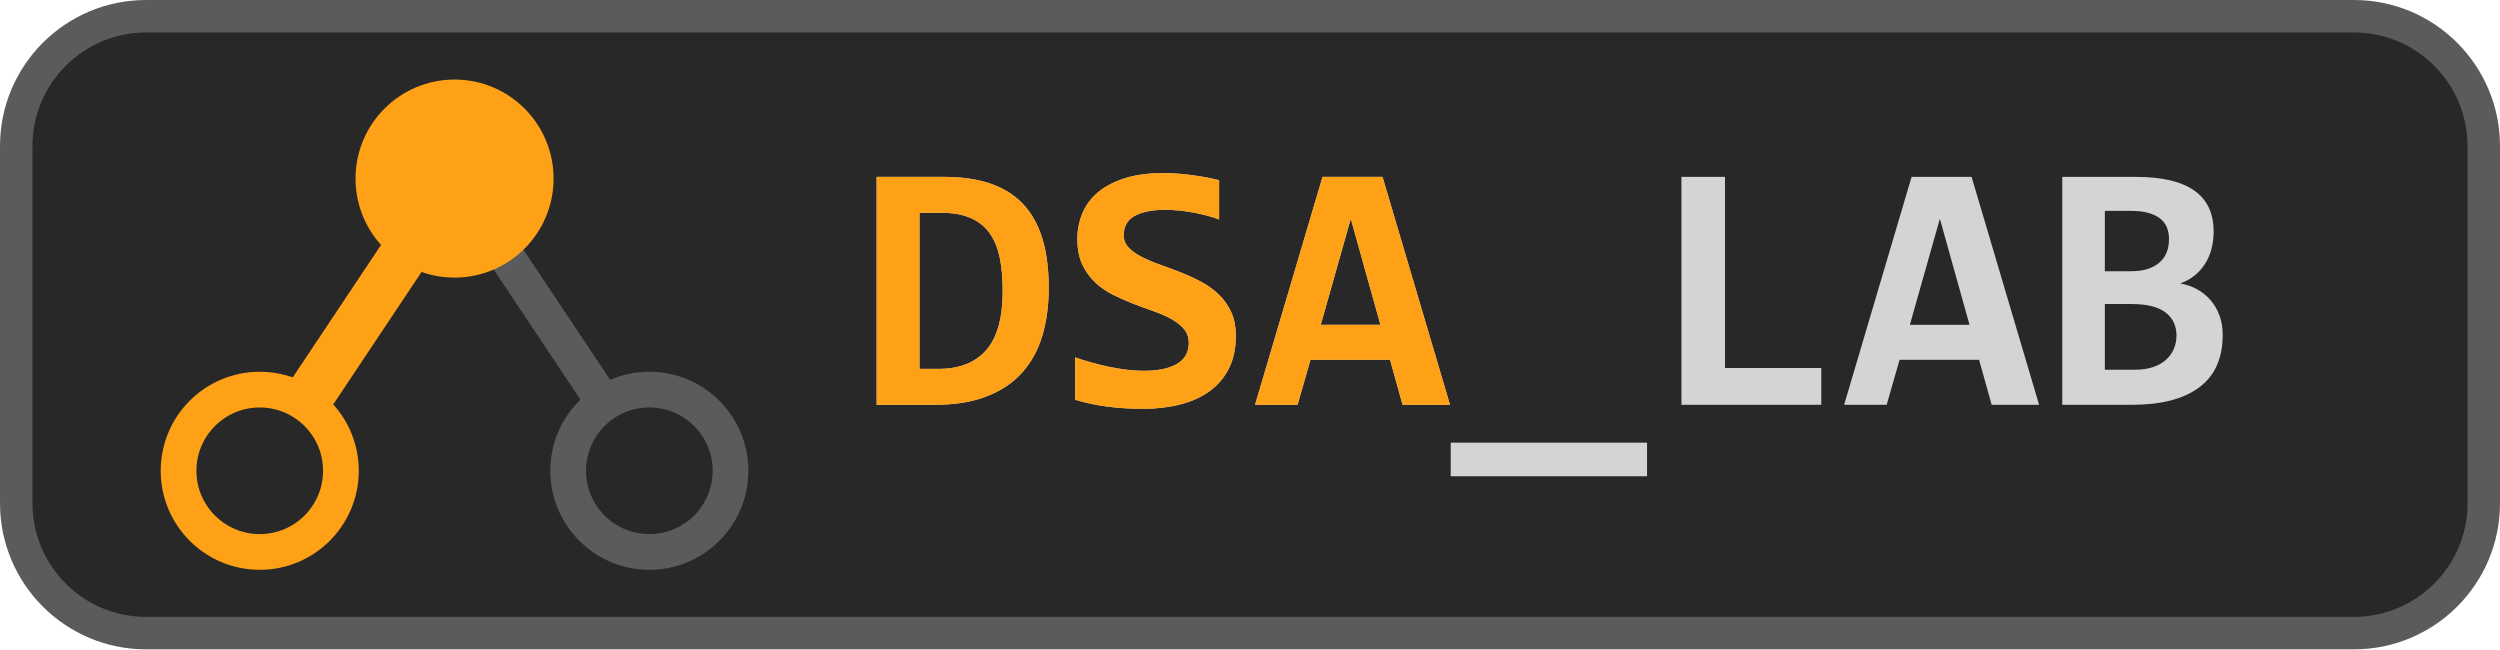
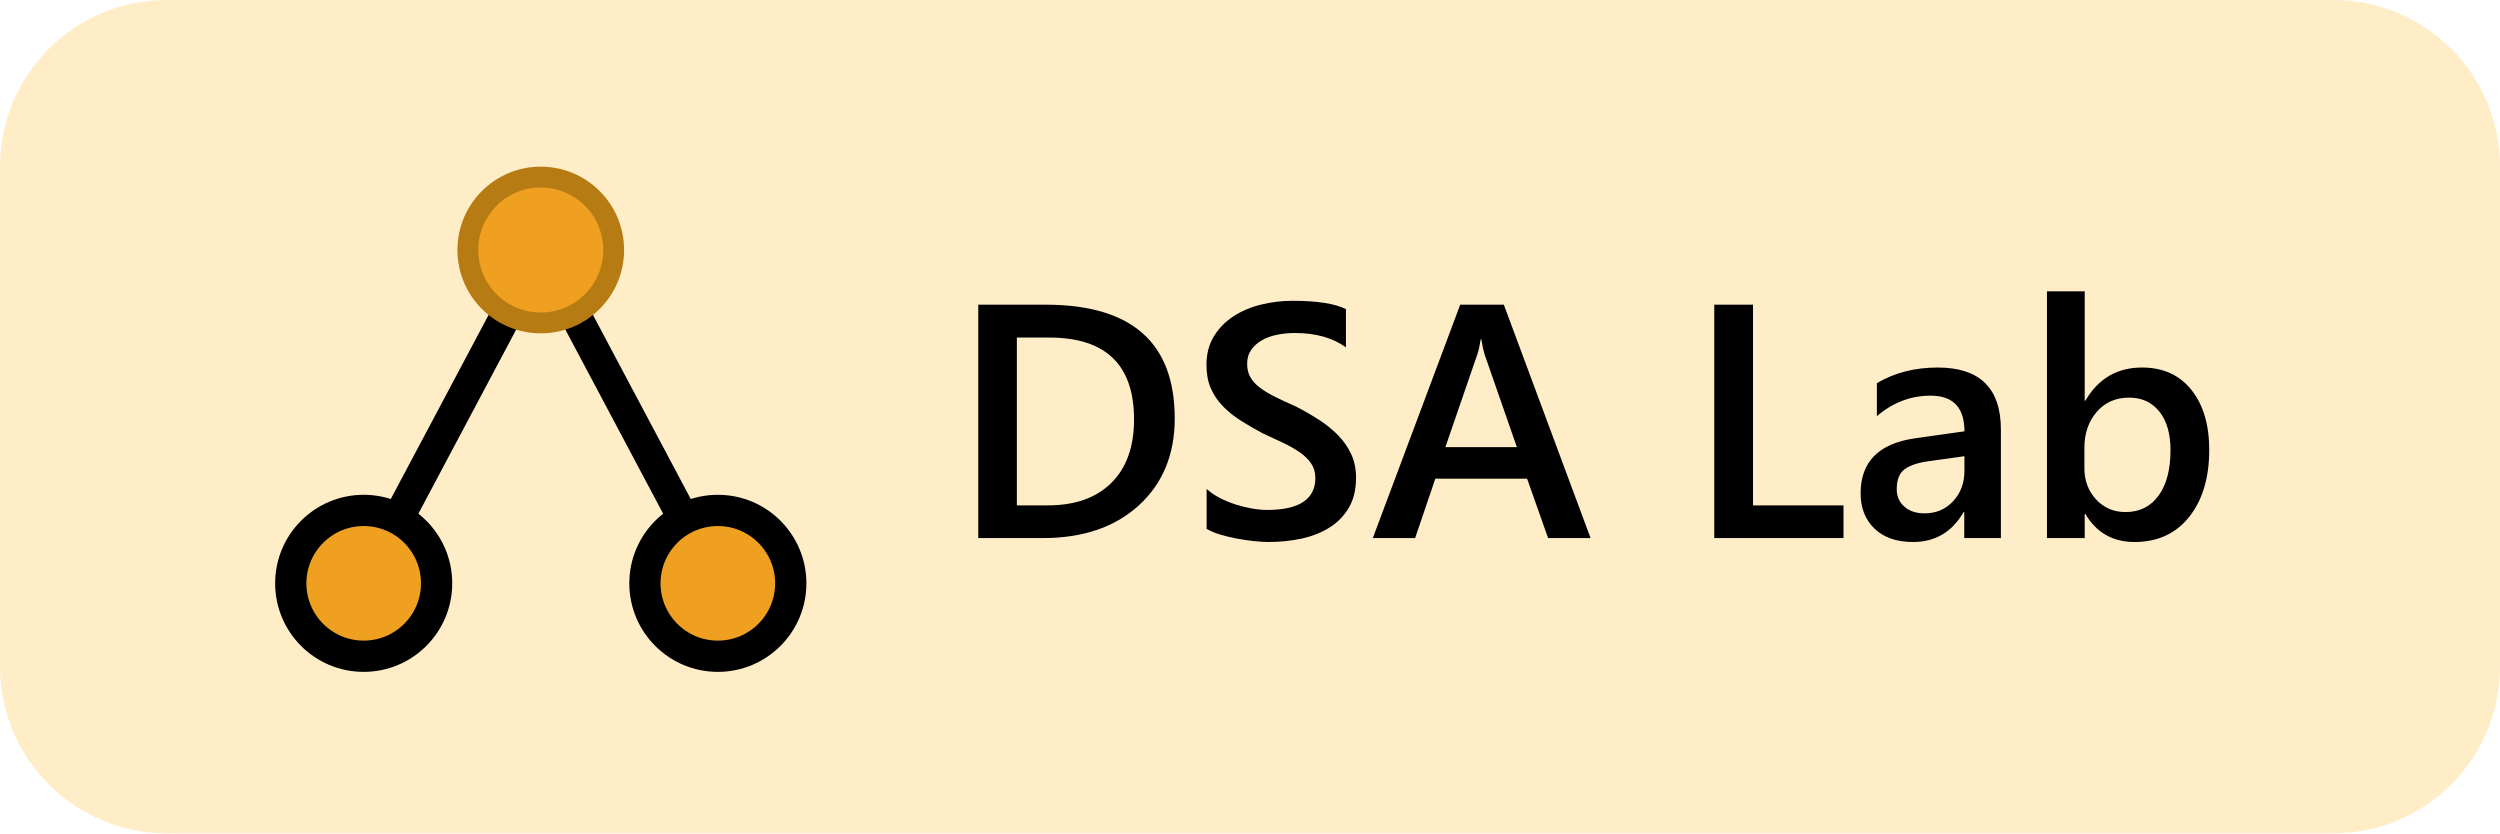
- <svg xmlns="http://www.w3.org/2000/svg" width="77" height="20" viewBox="0 0 77 20" role="img" aria-labelledby="title desc">
-   <rect x=".5" y=".5" width="76" height="19" rx="4" fill="#282828" stroke="#5b5b5b" />
-   <g fill="none" stroke="#5b5b5b" stroke-width="1.1" stroke-linecap="round">
-     <path d="M14 5.5L8 14.5M14 5.5L20 14.5" />
-     <path d="M14 5.5L8 14.5" stroke="#ffa116" stroke-width="1.5" />
+ <svg xmlns="http://www.w3.org/2000/svg" width="120" height="40" viewBox="0 0 120 40" role="img" aria-labelledby="title desc">
+   <rect width="120" height="40" rx="8" fill="#ffedc7" />
+   <g transform="translate(13.957 8)" stroke-linecap="round" stroke-linejoin="round">
+     <path d="M12 4L3.5 20M12 4L20.5 20" fill="none" stroke="#000000" stroke-width="1.5" />
+     <circle cx="12" cy="4" r="3.5" fill="#f0a020" stroke="#b77b13" />
+     <circle cx="3.5" cy="20" r="3.5" fill="#f0a020" stroke="#000000" stroke-width="1.5" />
+     <circle cx="20.5" cy="20" r="3.5" fill="#f0a020" stroke="#000000" stroke-width="1.5" />
  </g>
-   <g stroke="#ffa116" stroke-width="1.1">
-     <circle cx="14" cy="5.5" r="2.5" fill="#ffa116" />
-     <circle cx="8" cy="14.5" r="2.5" fill="#282828" />
-     <circle cx="20" cy="14.5" r="2.5" fill="#282828" stroke="#5b5b5b" />
-   </g>
-   <path fill="#d4d4d4" d="M32.301 8.869C32.301 9.414 32.234 9.908 32.1 10.352C31.966 10.796 31.756 11.174 31.471 11.488C31.187 11.801 30.822 12.043 30.378 12.213C29.934 12.383 29.403 12.468 28.783 12.468L27 12.468L27 5.448L29.079 5.448C29.616 5.448 30.086 5.515 30.489 5.649C30.891 5.784 31.227 5.99 31.496 6.27C31.764 6.549 31.966 6.904 32.1 7.333C32.234 7.763 32.301 8.275 32.301 8.869ZM30.883 8.955C30.883 8.576 30.853 8.237 30.792 7.94C30.731 7.643 30.628 7.391 30.483 7.186C30.338 6.98 30.144 6.823 29.9 6.716C29.657 6.608 29.354 6.554 28.993 6.554L28.321 6.554L28.321 11.362L28.901 11.362C29.549 11.362 30.042 11.168 30.378 10.781C30.715 10.395 30.883 9.786 30.883 8.955ZM38.064 10.346C38.064 10.73 37.994 11.063 37.852 11.345C37.711 11.628 37.513 11.862 37.259 12.046C37.005 12.231 36.702 12.368 36.351 12.457C36 12.547 35.617 12.592 35.202 12.592C34.833 12.592 34.477 12.57 34.133 12.527C33.789 12.484 33.449 12.413 33.112 12.312L33.112 11.007C33.277 11.064 33.449 11.118 33.628 11.168C33.807 11.218 33.987 11.262 34.168 11.3C34.349 11.337 34.528 11.367 34.708 11.388C34.887 11.41 35.06 11.421 35.229 11.421C35.479 11.421 35.692 11.399 35.868 11.356C36.043 11.313 36.186 11.254 36.297 11.179C36.408 11.104 36.489 11.014 36.539 10.91C36.589 10.807 36.614 10.692 36.614 10.567C36.614 10.395 36.565 10.251 36.467 10.134C36.368 10.018 36.238 9.915 36.077 9.825C35.916 9.736 35.733 9.655 35.527 9.584C35.321 9.512 35.111 9.435 34.898 9.353C34.685 9.27 34.476 9.177 34.27 9.073C34.064 8.97 33.88 8.841 33.719 8.687C33.558 8.533 33.428 8.349 33.33 8.136C33.231 7.923 33.182 7.666 33.182 7.365C33.182 7.09 33.232 6.828 33.333 6.581C33.433 6.334 33.59 6.118 33.805 5.934C34.02 5.75 34.296 5.603 34.632 5.494C34.969 5.384 35.375 5.33 35.852 5.33C35.991 5.33 36.137 5.336 36.289 5.349C36.441 5.361 36.592 5.377 36.74 5.397C36.889 5.417 37.032 5.44 37.17 5.467C37.308 5.494 37.434 5.521 37.549 5.55L37.549 6.759C37.434 6.716 37.309 6.676 37.173 6.64C37.037 6.605 36.896 6.573 36.751 6.546C36.606 6.52 36.46 6.499 36.313 6.485C36.167 6.47 36.027 6.463 35.895 6.463C35.662 6.463 35.465 6.482 35.304 6.52C35.143 6.557 35.01 6.609 34.906 6.675C34.802 6.742 34.727 6.823 34.681 6.92C34.634 7.016 34.611 7.124 34.611 7.242C34.611 7.389 34.66 7.515 34.759 7.621C34.857 7.726 34.988 7.821 35.151 7.905C35.314 7.989 35.498 8.068 35.704 8.142C35.91 8.215 36.121 8.294 36.338 8.378C36.554 8.462 36.766 8.558 36.971 8.665C37.177 8.773 37.362 8.903 37.525 9.057C37.688 9.211 37.818 9.393 37.917 9.603C38.015 9.812 38.064 10.06 38.064 10.346ZM43.199 12.468L42.813 11.082L40.363 11.082L39.966 12.468L38.655 12.468L40.734 5.448L42.582 5.448L44.66 12.468ZM41.604 6.737L40.68 10.003L42.517 10.003ZM44.682 14.67L44.682 13.634L50.729 13.634L50.729 14.67ZM51.788 12.468L51.788 5.448L53.13 5.448L53.13 11.335L56.095 11.335L56.095 12.468ZM61.343 12.468L60.956 11.082L58.507 11.082L58.109 12.468L56.799 12.468L58.877 5.448L60.725 5.448L62.804 12.468ZM59.748 6.737L58.824 10.003L60.661 10.003ZM63.518 12.468L63.518 5.448L65.785 5.448C66.583 5.448 67.182 5.588 67.581 5.867C67.981 6.146 68.18 6.569 68.18 7.135C68.18 7.31 68.16 7.481 68.118 7.647C68.077 7.814 68.014 7.967 67.928 8.107C67.842 8.246 67.734 8.37 67.605 8.477C67.477 8.585 67.324 8.669 67.149 8.73C67.324 8.758 67.492 8.815 67.651 8.899C67.81 8.983 67.95 9.092 68.07 9.227C68.19 9.361 68.285 9.519 68.355 9.702C68.425 9.885 68.459 10.089 68.459 10.314C68.459 11.03 68.22 11.568 67.74 11.928C67.26 12.288 66.567 12.468 65.661 12.468ZM66.805 7.365C66.805 7.233 66.784 7.113 66.741 7.006C66.698 6.898 66.629 6.807 66.534 6.732C66.439 6.656 66.317 6.598 66.169 6.557C66.02 6.516 65.84 6.495 65.629 6.495L64.829 6.495L64.829 8.354L65.629 8.354C65.844 8.354 66.025 8.328 66.174 8.276C66.323 8.224 66.444 8.152 66.539 8.061C66.634 7.97 66.702 7.865 66.743 7.747C66.785 7.629 66.805 7.502 66.805 7.365ZM65.752 11.388C65.964 11.388 66.149 11.362 66.308 11.308C66.468 11.254 66.601 11.18 66.709 11.085C66.816 10.99 66.897 10.878 66.953 10.749C67.008 10.62 67.036 10.483 67.036 10.336C67.036 10.031 66.922 9.793 66.695 9.621C66.468 9.449 66.119 9.364 65.65 9.364L64.829 9.364L64.829 11.388Z" />
-   <path fill="#ffa116" d="M32.301 8.869C32.301 9.414 32.234 9.908 32.1 10.352C31.966 10.796 31.756 11.174 31.471 11.488C31.187 11.801 30.822 12.043 30.378 12.213C29.934 12.383 29.403 12.468 28.783 12.468L27 12.468L27 5.448L29.079 5.448C29.616 5.448 30.086 5.515 30.489 5.649C30.891 5.784 31.227 5.99 31.496 6.27C31.764 6.549 31.966 6.904 32.1 7.333C32.234 7.763 32.301 8.275 32.301 8.869ZM30.883 8.955C30.883 8.576 30.853 8.237 30.792 7.94C30.731 7.643 30.628 7.391 30.483 7.186C30.338 6.98 30.144 6.823 29.9 6.716C29.657 6.608 29.354 6.554 28.993 6.554L28.321 6.554L28.321 11.362L28.901 11.362C29.549 11.362 30.042 11.168 30.378 10.781C30.715 10.395 30.883 9.786 30.883 8.955ZM38.064 10.346C38.064 10.73 37.994 11.063 37.852 11.345C37.711 11.628 37.513 11.862 37.259 12.046C37.005 12.231 36.702 12.368 36.351 12.457C36 12.547 35.617 12.592 35.202 12.592C34.833 12.592 34.477 12.57 34.133 12.527C33.789 12.484 33.449 12.413 33.112 12.312L33.112 11.007C33.277 11.064 33.449 11.118 33.628 11.168C33.807 11.218 33.987 11.262 34.168 11.3C34.349 11.337 34.528 11.367 34.708 11.388C34.887 11.41 35.06 11.421 35.229 11.421C35.479 11.421 35.692 11.399 35.868 11.356C36.043 11.313 36.186 11.254 36.297 11.179C36.408 11.104 36.489 11.014 36.539 10.91C36.589 10.807 36.614 10.692 36.614 10.567C36.614 10.395 36.565 10.251 36.467 10.134C36.368 10.018 36.238 9.915 36.077 9.825C35.916 9.736 35.733 9.655 35.527 9.584C35.321 9.512 35.111 9.435 34.898 9.353C34.685 9.27 34.476 9.177 34.27 9.073C34.064 8.97 33.88 8.841 33.719 8.687C33.558 8.533 33.428 8.349 33.33 8.136C33.231 7.923 33.182 7.666 33.182 7.365C33.182 7.09 33.232 6.828 33.333 6.581C33.433 6.334 33.59 6.118 33.805 5.934C34.02 5.75 34.296 5.603 34.632 5.494C34.969 5.384 35.375 5.33 35.852 5.33C35.991 5.33 36.137 5.336 36.289 5.349C36.441 5.361 36.592 5.377 36.74 5.397C36.889 5.417 37.032 5.44 37.17 5.467C37.308 5.494 37.434 5.521 37.549 5.55L37.549 6.759C37.434 6.716 37.309 6.676 37.173 6.64C37.037 6.605 36.896 6.573 36.751 6.546C36.606 6.52 36.46 6.499 36.313 6.485C36.167 6.47 36.027 6.463 35.895 6.463C35.662 6.463 35.465 6.482 35.304 6.52C35.143 6.557 35.01 6.609 34.906 6.675C34.802 6.742 34.727 6.823 34.681 6.92C34.634 7.016 34.611 7.124 34.611 7.242C34.611 7.389 34.66 7.515 34.759 7.621C34.857 7.726 34.988 7.821 35.151 7.905C35.314 7.989 35.498 8.068 35.704 8.142C35.91 8.215 36.121 8.294 36.338 8.378C36.554 8.462 36.766 8.558 36.971 8.665C37.177 8.773 37.362 8.903 37.525 9.057C37.688 9.211 37.818 9.393 37.917 9.603C38.015 9.812 38.064 10.06 38.064 10.346ZM43.199 12.468L42.813 11.082L40.363 11.082L39.966 12.468L38.655 12.468L40.734 5.448L42.582 5.448L44.66 12.468ZM41.604 6.737L40.68 10.003L42.517 10.003Z" />
+   <path id="label" fill="#000000" d="M46.957 25.828L46.957 14.625L50.191 14.625C54.322 14.625 56.387 16.445 56.387 20.086C56.387 21.815 55.814 23.204 54.668 24.254C53.522 25.303 51.986 25.828 50.059 25.828ZM48.809 16.203L48.809 24.258L50.293 24.258C51.6 24.258 52.617 23.898 53.344 23.18C54.07 22.461 54.434 21.445 54.434 20.133C54.434 17.513 53.077 16.203 50.363 16.203ZM57.918 25.383L57.918 23.469C58.09 23.625 58.294 23.766 58.531 23.891C58.768 24.016 59.02 24.121 59.285 24.207C59.551 24.293 59.816 24.359 60.082 24.406C60.348 24.453 60.592 24.477 60.816 24.477C61.598 24.477 62.18 24.346 62.563 24.086C62.945 23.826 63.137 23.448 63.137 22.953C63.137 22.688 63.073 22.457 62.945 22.262C62.818 22.066 62.639 21.888 62.41 21.727C62.181 21.565 61.911 21.41 61.602 21.262C61.292 21.113 60.96 20.958 60.605 20.797C60.225 20.594 59.871 20.388 59.543 20.18C59.215 19.971 58.93 19.741 58.688 19.488C58.445 19.236 58.255 18.951 58.117 18.633C57.979 18.315 57.91 17.943 57.91 17.516C57.91 16.99 58.029 16.533 58.266 16.145C58.503 15.757 58.815 15.436 59.203 15.184C59.591 14.931 60.033 14.743 60.527 14.621C61.022 14.499 61.527 14.438 62.043 14.438C63.215 14.438 64.069 14.57 64.605 14.836L64.605 16.672C63.97 16.214 63.152 15.984 62.152 15.984C61.876 15.984 61.602 16.01 61.328 16.063C61.055 16.115 60.81 16.201 60.594 16.32C60.378 16.44 60.202 16.594 60.066 16.781C59.931 16.969 59.863 17.195 59.863 17.461C59.863 17.711 59.915 17.927 60.02 18.109C60.124 18.292 60.276 18.458 60.477 18.609C60.677 18.76 60.922 18.908 61.211 19.051C61.5 19.194 61.835 19.349 62.215 19.516C62.605 19.719 62.974 19.932 63.32 20.156C63.667 20.38 63.971 20.628 64.234 20.898C64.497 21.169 64.706 21.47 64.859 21.801C65.013 22.132 65.09 22.508 65.09 22.93C65.09 23.497 64.975 23.977 64.746 24.367C64.517 24.758 64.208 25.076 63.82 25.32C63.432 25.565 62.986 25.742 62.48 25.852C61.975 25.961 61.441 26.016 60.879 26.016C60.691 26.016 60.461 26.001 60.188 25.973C59.914 25.944 59.634 25.902 59.348 25.848C59.061 25.793 58.79 25.727 58.535 25.648C58.28 25.57 58.074 25.482 57.918 25.383ZM76.348 25.828L74.309 25.828L73.301 22.977L68.895 22.977L67.926 25.828L65.895 25.828L70.09 14.625L72.184 14.625ZM72.809 21.461L71.254 16.992C71.207 16.846 71.158 16.612 71.105 16.289L71.074 16.289C71.027 16.586 70.975 16.82 70.918 16.992L69.379 21.461ZM88.488 25.828L82.285 25.828L82.285 14.625L84.145 14.625L84.145 24.258L88.488 24.258ZM96.043 25.828L94.285 25.828L94.285 24.578L94.254 24.578C93.702 25.536 92.892 26.016 91.824 26.016C91.038 26.016 90.422 25.802 89.977 25.375C89.531 24.948 89.309 24.383 89.309 23.68C89.309 22.169 90.178 21.289 91.918 21.039L94.293 20.703C94.293 19.563 93.751 18.992 92.668 18.992C91.715 18.992 90.855 19.32 90.09 19.977L90.09 18.391C90.934 17.891 91.908 17.641 93.012 17.641C95.033 17.641 96.043 18.635 96.043 20.625ZM94.293 21.898L92.613 22.133C92.092 22.201 91.701 22.327 91.438 22.512C91.174 22.697 91.043 23.021 91.043 23.484C91.043 23.823 91.164 24.1 91.406 24.316C91.648 24.533 91.973 24.641 92.379 24.641C92.931 24.641 93.388 24.447 93.75 24.059C94.112 23.671 94.293 23.182 94.293 22.594ZM100.098 24.672L100.066 24.672L100.066 25.828L98.254 25.828L98.254 13.984L100.066 13.984L100.066 19.234L100.098 19.234C100.717 18.172 101.624 17.641 102.816 17.641C103.827 17.641 104.617 17.999 105.188 18.715C105.758 19.431 106.043 20.391 106.043 21.594C106.043 22.932 105.723 24.004 105.082 24.809C104.441 25.613 103.566 26.016 102.457 26.016C101.415 26.016 100.629 25.568 100.098 24.672ZM100.051 21.492L100.051 22.484C100.051 23.068 100.237 23.563 100.609 23.969C100.982 24.375 101.454 24.578 102.027 24.578C102.699 24.578 103.227 24.316 103.609 23.793C103.992 23.27 104.184 22.539 104.184 21.602C104.184 20.815 104.005 20.199 103.648 19.754C103.292 19.309 102.809 19.086 102.199 19.086C101.553 19.086 101.034 19.315 100.641 19.773C100.247 20.232 100.051 20.805 100.051 21.492Z" />
</svg>
